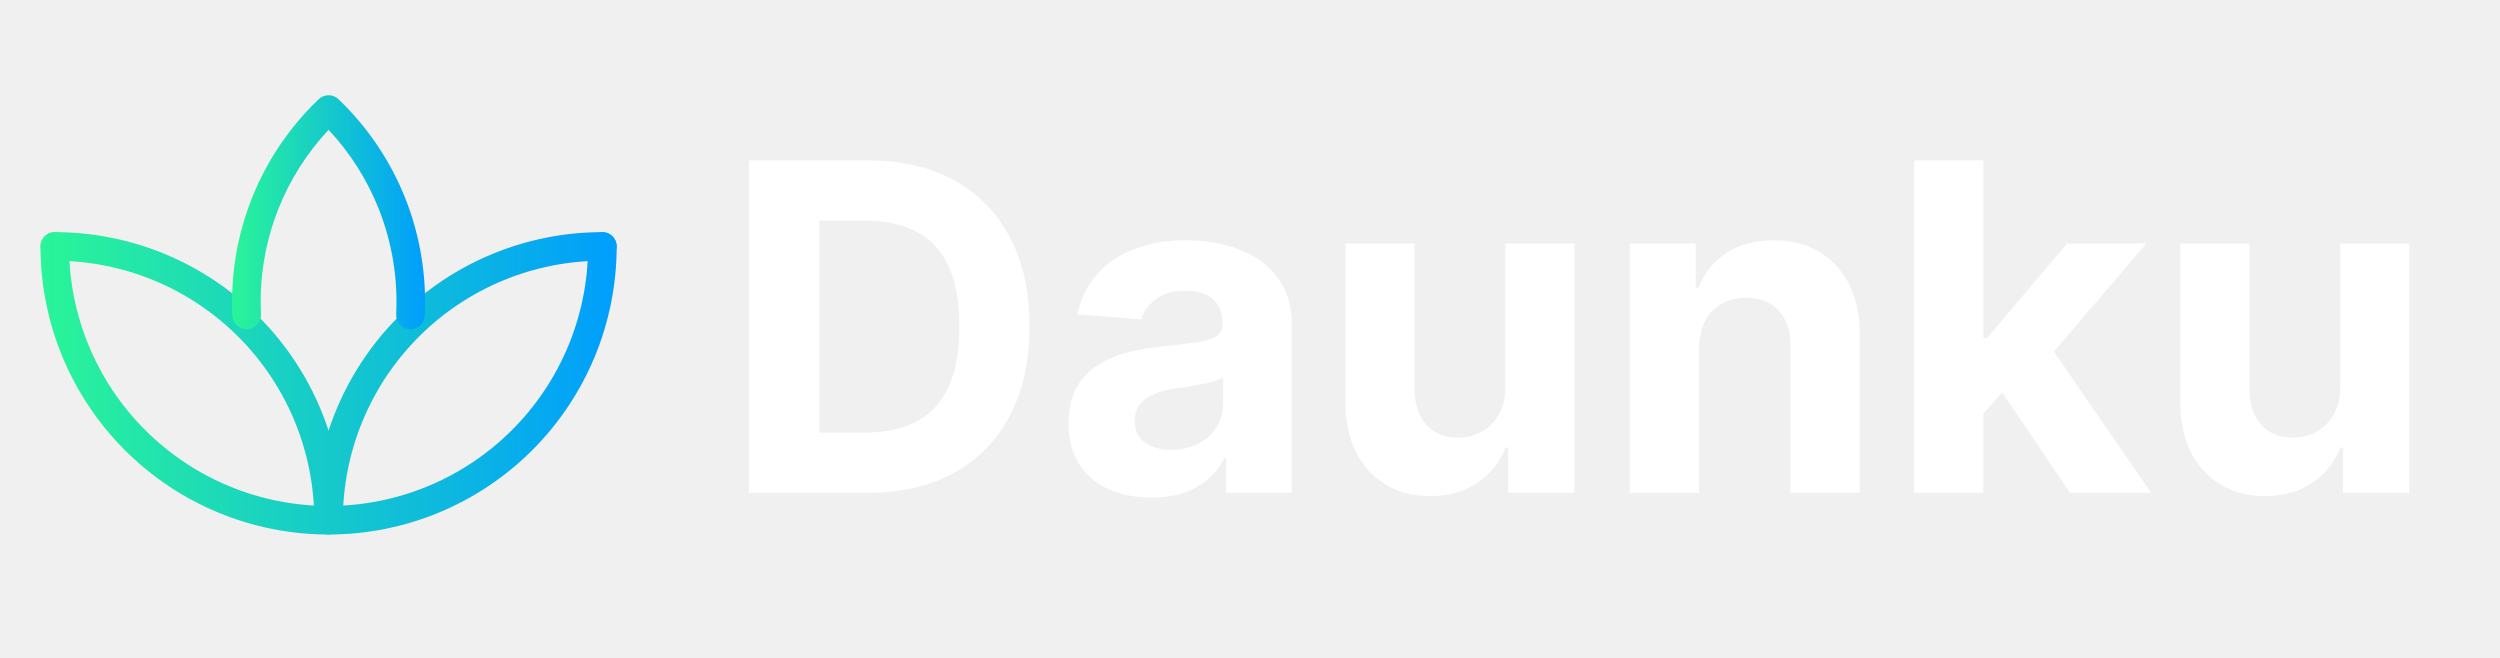
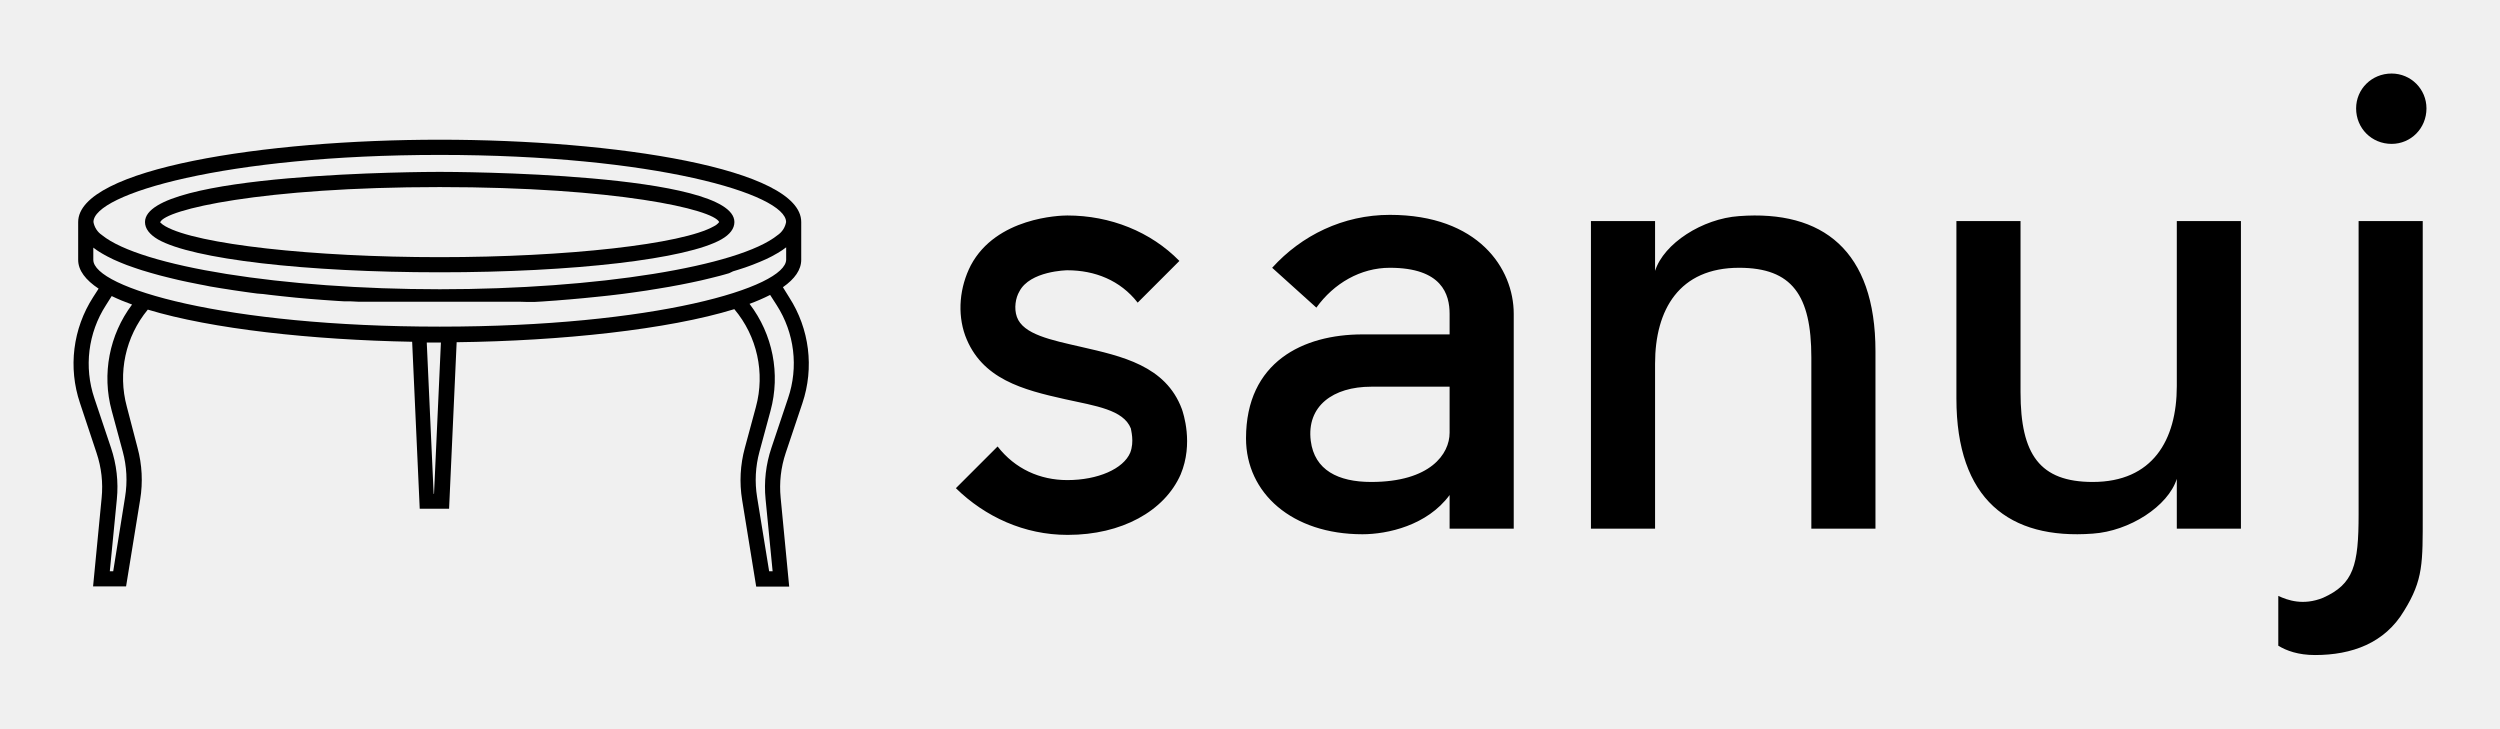
- <svg xmlns="http://www.w3.org/2000/svg" width="175" height="46" viewBox="0 0 175 46" fill="none">
-   <path fill-rule="evenodd" clip-rule="evenodd" d="M3.833 16.25C4.386 16.25 4.833 16.698 4.833 17.25C4.833 22.068 6.747 26.689 10.154 30.096C13.561 33.503 18.182 35.417 23 35.417C27.818 35.417 32.439 33.503 35.846 30.096C39.253 26.689 41.167 22.068 41.167 17.25C41.167 16.698 41.614 16.25 42.167 16.25C42.719 16.25 43.167 16.698 43.167 17.25C43.167 22.599 41.042 27.728 37.26 31.51C33.478 35.292 28.349 37.417 23 37.417C17.651 37.417 12.522 35.292 8.74 31.51C4.958 27.728 2.833 22.599 2.833 17.25C2.833 16.698 3.281 16.25 3.833 16.25Z" fill="url(#paint0_linear_5_9)" />
-   <path fill-rule="evenodd" clip-rule="evenodd" d="M2.833 17.25C2.833 16.698 3.281 16.25 3.833 16.25C6.482 16.25 9.104 16.772 11.551 17.785C13.998 18.799 16.221 20.284 18.093 22.157C19.966 24.029 21.451 26.253 22.465 28.699C22.662 29.175 22.84 29.657 23 30.145C23.976 27.161 25.645 24.418 27.907 22.157C31.689 18.375 36.818 16.25 42.167 16.25C42.719 16.25 43.167 16.698 43.167 17.25C43.167 17.802 42.719 18.25 42.167 18.25C37.349 18.25 32.728 20.164 29.321 23.571C25.914 26.978 24 31.599 24 36.417C24 36.969 23.552 37.417 23 37.417C22.448 37.417 22 36.969 22 36.417C22 34.031 21.53 31.669 20.617 29.465C19.704 27.261 18.366 25.258 16.679 23.571C14.992 21.884 12.989 20.546 10.785 19.633C8.581 18.72 6.219 18.25 3.833 18.25C3.281 18.25 2.833 17.802 2.833 17.25Z" fill="url(#paint1_linear_5_9)" />
-   <path fill-rule="evenodd" clip-rule="evenodd" d="M23.695 6.947C23.616 6.871 23.527 6.81 23.432 6.765C23.296 6.699 23.148 6.667 23 6.667C22.749 6.667 22.498 6.761 22.305 6.947C20.272 8.89 18.68 11.247 17.639 13.859C16.597 16.473 16.13 19.281 16.27 22.092C16.298 22.643 16.767 23.068 17.319 23.041C17.871 23.013 18.296 22.544 18.268 21.992C18.142 19.468 18.561 16.947 19.497 14.6C20.311 12.557 21.5 10.688 23 9.087C24.5 10.688 25.689 12.557 26.503 14.6C27.439 16.947 27.858 19.468 27.732 21.992C27.704 22.544 28.129 23.013 28.681 23.041C29.233 23.068 29.702 22.643 29.73 22.092C29.87 19.281 29.403 16.473 28.361 13.859C27.32 11.247 25.728 8.89 23.695 6.947Z" fill="url(#paint2_linear_5_9)" />
-   <path d="M60.679 34.5H52.429V11.227H60.747C63.088 11.227 65.103 11.693 66.793 12.625C68.482 13.549 69.781 14.879 70.69 16.614C71.607 18.349 72.065 20.424 72.065 22.841C72.065 25.265 71.607 27.349 70.69 29.091C69.781 30.833 68.474 32.17 66.77 33.102C65.073 34.034 63.043 34.5 60.679 34.5ZM57.349 30.284H60.474C61.929 30.284 63.153 30.026 64.145 29.511C65.145 28.989 65.895 28.182 66.395 27.091C66.903 25.992 67.156 24.576 67.156 22.841C67.156 21.121 66.903 19.716 66.395 18.625C65.895 17.534 65.149 16.731 64.156 16.216C63.164 15.701 61.94 15.443 60.486 15.443H57.349V30.284ZM80.597 34.83C79.483 34.83 78.49 34.636 77.619 34.25C76.748 33.856 76.059 33.276 75.551 32.511C75.051 31.739 74.801 30.776 74.801 29.625C74.801 28.655 74.979 27.841 75.335 27.182C75.691 26.523 76.176 25.992 76.79 25.591C77.403 25.189 78.1 24.886 78.881 24.682C79.669 24.477 80.494 24.333 81.358 24.25C82.373 24.144 83.191 24.046 83.812 23.954C84.434 23.856 84.885 23.712 85.165 23.523C85.445 23.333 85.585 23.053 85.585 22.682V22.614C85.585 21.894 85.358 21.337 84.903 20.943C84.456 20.549 83.82 20.352 82.994 20.352C82.123 20.352 81.43 20.546 80.915 20.932C80.4 21.311 80.059 21.788 79.892 22.364L75.415 22C75.642 20.939 76.089 20.023 76.756 19.25C77.422 18.47 78.282 17.871 79.335 17.454C80.396 17.03 81.623 16.818 83.017 16.818C83.987 16.818 84.915 16.932 85.801 17.159C86.695 17.386 87.487 17.739 88.176 18.216C88.873 18.693 89.422 19.307 89.824 20.057C90.225 20.799 90.426 21.689 90.426 22.727V34.5H85.835V32.08H85.699C85.419 32.625 85.044 33.106 84.574 33.523C84.104 33.932 83.54 34.254 82.881 34.489C82.222 34.716 81.46 34.83 80.597 34.83ZM81.983 31.489C82.695 31.489 83.324 31.349 83.869 31.068C84.415 30.78 84.843 30.394 85.153 29.909C85.464 29.424 85.619 28.875 85.619 28.261V26.409C85.468 26.508 85.26 26.599 84.994 26.682C84.737 26.758 84.445 26.829 84.119 26.898C83.794 26.958 83.468 27.015 83.142 27.068C82.816 27.114 82.521 27.155 82.256 27.193C81.688 27.276 81.191 27.409 80.767 27.591C80.343 27.773 80.013 28.019 79.778 28.329C79.544 28.633 79.426 29.011 79.426 29.466C79.426 30.125 79.665 30.629 80.142 30.977C80.627 31.318 81.24 31.489 81.983 31.489ZM105.375 27.068V17.046H110.216V34.5H105.568V31.329H105.386C104.992 32.352 104.337 33.174 103.42 33.795C102.511 34.417 101.402 34.727 100.091 34.727C98.924 34.727 97.898 34.462 97.011 33.932C96.125 33.401 95.432 32.648 94.932 31.671C94.439 30.693 94.189 29.523 94.182 28.159V17.046H99.023V27.296C99.03 28.326 99.307 29.14 99.852 29.739C100.398 30.337 101.129 30.636 102.045 30.636C102.629 30.636 103.174 30.504 103.682 30.239C104.189 29.966 104.598 29.564 104.909 29.034C105.227 28.504 105.383 27.849 105.375 27.068ZM118.929 24.409V34.5H114.088V17.046H118.702V20.125H118.906C119.293 19.11 119.94 18.307 120.849 17.716C121.759 17.117 122.861 16.818 124.156 16.818C125.368 16.818 126.425 17.083 127.327 17.614C128.228 18.144 128.929 18.901 129.429 19.886C129.929 20.864 130.179 22.03 130.179 23.386V34.5H125.338V24.25C125.346 23.182 125.073 22.349 124.52 21.75C123.967 21.144 123.205 20.841 122.236 20.841C121.584 20.841 121.009 20.981 120.509 21.261C120.016 21.542 119.63 21.951 119.349 22.489C119.077 23.019 118.937 23.659 118.929 24.409ZM138.381 29.477L138.392 23.671H139.097L144.688 17.046H150.244L142.733 25.818H141.585L138.381 29.477ZM133.994 34.5V11.227H138.835V34.5H133.994ZM144.903 34.5L139.767 26.898L142.994 23.477L150.574 34.5H144.903ZM163.812 27.068V17.046H168.653V34.5H164.006V31.329H163.824C163.43 32.352 162.775 33.174 161.858 33.795C160.949 34.417 159.839 34.727 158.528 34.727C157.362 34.727 156.335 34.462 155.449 33.932C154.563 33.401 153.869 32.648 153.369 31.671C152.877 30.693 152.627 29.523 152.619 28.159V17.046H157.46V27.296C157.468 28.326 157.744 29.14 158.29 29.739C158.835 30.337 159.566 30.636 160.483 30.636C161.066 30.636 161.612 30.504 162.119 30.239C162.627 29.966 163.036 29.564 163.347 29.034C163.665 28.504 163.82 27.849 163.812 27.068Z" fill="white" />
-   <defs>
-     <linearGradient id="paint0_linear_5_9" x1="2.833" y1="26.833" x2="43.167" y2="26.833" gradientUnits="userSpaceOnUse">
-       <stop stop-color="#2AF598" />
-       <stop offset="1" stop-color="#009EFD" />
-     </linearGradient>
-     <linearGradient id="paint1_linear_5_9" x1="2.833" y1="26.833" x2="43.167" y2="26.833" gradientUnits="userSpaceOnUse">
-       <stop stop-color="#2AF598" />
-       <stop offset="1" stop-color="#009EFD" />
-     </linearGradient>
-     <linearGradient id="paint2_linear_5_9" x1="16.246" y1="14.854" x2="29.754" y2="14.854" gradientUnits="userSpaceOnUse">
-       <stop stop-color="#2AF598" />
-       <stop offset="1" stop-color="#009EFD" />
-     </linearGradient>
-   </defs>
+ <svg xmlns="http://www.w3.org/2000/svg" version="1.1" width="3187.5" height="928.927" viewBox="0 0 3187.5 928.927">
+   <g transform="scale(9.375) translate(10, 10)">
+     <defs id="SvgjsDefs1435" />
+     <g id="SvgjsG1436" featureKey="PG4fjM-0" transform="matrix(1.02926,0,0,1.02926,-2.013634,-18.3886)" fill="#000">
+       <path d="M95.69,46.1c1.56-1.09,2.42-2.3,2.42-3.62v-5c0-7.06-24.61-10.87-47.77-10.87S2.57,30.43,2.57,37.49v5c0,1.4,1,2.67,2.7,3.8l-.72,1.12a16.24,16.24,0,0,0-1.74,14L5,68a14.23,14.23,0,0,1,.67,5.95L4.54,85.63H8.9l1.86-11.46a16.22,16.22,0,0,0-.35-6.87L9,61.89a14.26,14.26,0,0,1,2.77-12.83c8.47,2.57,21.71,4,34.93,4.25l1,22.06h3.88l1-22C66.4,53.2,80.5,51.7,89.27,49a14.26,14.26,0,0,1,2.85,12.93l-1.46,5.4a16.19,16.19,0,0,0-.36,6.87l1.86,11.46h4.36L95.39,73.91A14.22,14.22,0,0,1,96.06,68l2.2-6.56a16.24,16.24,0,0,0-1.74-14ZM50.34,28.62c28.36,0,45.77,5.17,45.77,8.87A2.62,2.62,0,0,1,95,39.21c-5.12,4.15-23.89,7.16-44.64,7.16s-39.52-3-44.64-7.15a2.63,2.63,0,0,1-1.13-1.73C4.57,33.79,22,28.62,50.34,28.62ZM4.57,40.87l.22.16.29.21.31.2.33.2.35.2.37.2.38.19.4.2.41.18.44.19.44.18.48.19.48.17.51.18.5.17.55.18.54.16.57.17.57.16.61.17.59.15.64.16.62.15.67.16.63.14.71.15.65.13.74.15.69.13L20,46l.72.12.78.13.72.11.82.13.75.11.83.12.79.11.83.11L27,47l.89.11.79.09.91.1.87.09.87.09.88.08.9.08.9.07.9.07,1,.07.87.06,1,.06.84,0,1,.05.85,0,1,0,.94,0,1,0,.94,0,1.12,0,.84,0,1.2,0h5.6l1.17,0,.76,0,1.21,0,.76,0,1.18,0,.85,0,1.07,0,.83,0L62,48.05l.81,0,1.06-.06.83-.06,1-.07.83-.07,1-.08.78-.07,1-.09.79-.08,1-.1.77-.08.93-.1.75-.09.92-.11.75-.1.87-.12.76-.11.83-.12.73-.12.81-.13.71-.12.78-.13.69-.13.76-.14.65-.13.74-.15.65-.14.69-.15.63-.15.66-.16.6-.15.63-.16.58-.16.59-.17L89.1,44l.56-.17.53-.17.52-.17.5-.18.49-.18.47-.19.45-.18.44-.19.41-.18.41-.2.38-.19.37-.21.34-.19.34-.21.3-.19.3-.22.21-.15v1.61c0,3.7-17.41,8.87-45.77,8.87S4.57,46.18,4.57,42.48ZM7,62.41l1.46,5.4a14.23,14.23,0,0,1,.31,6L7.2,83.63H6.75l.93-9.52a16.21,16.21,0,0,0-.77-6.78l-2.2-6.56A14.25,14.25,0,0,1,6.23,48.49L7,47.27a27.11,27.11,0,0,0,2.69,1.12A16.25,16.25,0,0,0,7,62.41Zm42.59,11h-.05l-.91-20h1.87ZM96.37,60.77l-2.2,6.56a16.2,16.2,0,0,0-.77,6.78l.93,9.52h-.46l-1.59-9.79a14.21,14.21,0,0,1,.31-6l1.46-5.4a16.25,16.25,0,0,0-2.77-14.14A25.51,25.51,0,0,0,94,47.12l.88,1.37A14.25,14.25,0,0,1,96.37,60.77Z" />
+       <path d="M13.12,39.79c4.55,2.6,19.51,4.34,37.22,4.34S83,42.38,87.56,39.78c1.14-.65,1.72-1.43,1.72-2.29,0-6.55-37.35-6.63-38.94-6.63s-38.94.08-38.94,6.63C11.4,38.36,12,39.13,13.12,39.79Zm37.22-6.92c23.33,0,36.16,2.94,36.93,4.62a2,2,0,0,1-.7.56c-4.15,2.36-19.38,4.08-36.23,4.08s-32.08-1.71-36.23-4.07a3.09,3.09,0,0,1-.71-.53h0C14,35.84,26.88,32.87,50.34,32.87Z" />
+     </g>
+     <g id="SvgjsG1437" featureKey="jxYttZ-0" transform="matrix(4.2337,0,0,4.2337,116.2743,-22.77731)" fill="#000">
+       <path d="M8.14 16.16 c0.04 0.12 0.38 1.1 -0.04 2.1 c-0.52 1.18 -1.9 1.94 -3.62 1.94 l-0.02 0 c-1.38 0 -2.64 -0.58 -3.58 -1.5 l1.34 -1.34 c0.56 0.72 1.36 1.08 2.24 1.08 c0.98 0 1.8 -0.36 2.02 -0.88 c0.14 -0.36 0.02 -0.74 0.02 -0.78 c-0.24 -0.6 -1.12 -0.72 -2.12 -0.94 c-1.34 -0.3 -2.68 -0.64 -3.2 -2.04 c-0.26 -0.72 -0.18 -1.56 0.18 -2.26 c0.82 -1.54 2.86 -1.6 3.1 -1.6 c1.38 0 2.68 0.52 3.6 1.46 l-1.34 1.34 c-0.56 -0.72 -1.38 -1.04 -2.26 -1.04 c-0.02 0 -1.2 0.02 -1.54 0.68 c-0.12 0.2 -0.18 0.54 -0.08 0.82 c0.2 0.56 1.1 0.74 2.06 0.96 c1.3 0.3 2.72 0.6 3.24 2 z M14.82 9.92 c2.84 0 3.98 1.72 3.98 3.18 l0 6.9 l-2.06 0 l0 -1.08 c-0.72 0.98 -2 1.26 -2.8 1.26 c-2.26 0 -3.74 -1.32 -3.74 -3.08 c0 -2.46 1.84 -3.34 3.74 -3.34 l2.8 0 l0 -0.66 c0 -0.62 -0.24 -1.48 -1.92 -1.48 c-0.94 0 -1.8 0.5 -2.36 1.28 l-1.42 -1.28 c0.94 -1.04 2.28 -1.7 3.78 -1.7 z M16.74 16.92 l0 -1.48 l-2.52 0 c-1.22 0 -2.08 0.62 -1.94 1.74 c0.12 0.94 0.88 1.32 1.94 1.32 c1.9 0 2.52 -0.9 2.52 -1.58 z M30.42 14.3 l0 5.7 l-2.06 0 l0 -5.5 c0 -2 -0.62 -2.88 -2.32 -2.88 c-1.92 0 -2.7 1.34 -2.7 3.08 l0 5.3 l-2.06 0 l0 -9.88 l2.06 0 l0 1.6 c0.28 -0.88 1.52 -1.68 2.7 -1.76 c2.68 -0.2 4.38 1.1 4.38 4.34 z M33.02 15.82 l0 -5.7 l2.06 0 l0 5.5 c0 2 0.62 2.88 2.32 2.88 c1.92 0 2.7 -1.34 2.7 -3.08 l0 -5.3 l2.06 0 l0 9.88 l-2.06 0 l0 -1.6 c-0.28 0.88 -1.52 1.68 -2.7 1.76 c-2.68 0.2 -4.38 -1.1 -4.38 -4.34 z M48.12 6.5 c0 0.64 -0.5 1.14 -1.12 1.14 c-0.64 0 -1.14 -0.5 -1.14 -1.14 c0 -0.62 0.5 -1.12 1.14 -1.12 c0.62 0 1.12 0.5 1.12 1.12 z M43.36 22.16 c0.3 0.14 0.8 0.32 1.44 0.06 c0.98 -0.44 1.14 -1.04 1.14 -2.68 l0 -9.42 l2.06 0 l0 9.42 c0 1.56 0.02 2.1 -0.6 3.1 c-0.62 1.04 -1.68 1.42 -2.86 1.42 c-0.54 0 -0.92 -0.14 -1.18 -0.3 l0 -1.6 z" />
+     </g>
+   </g>
</svg>
